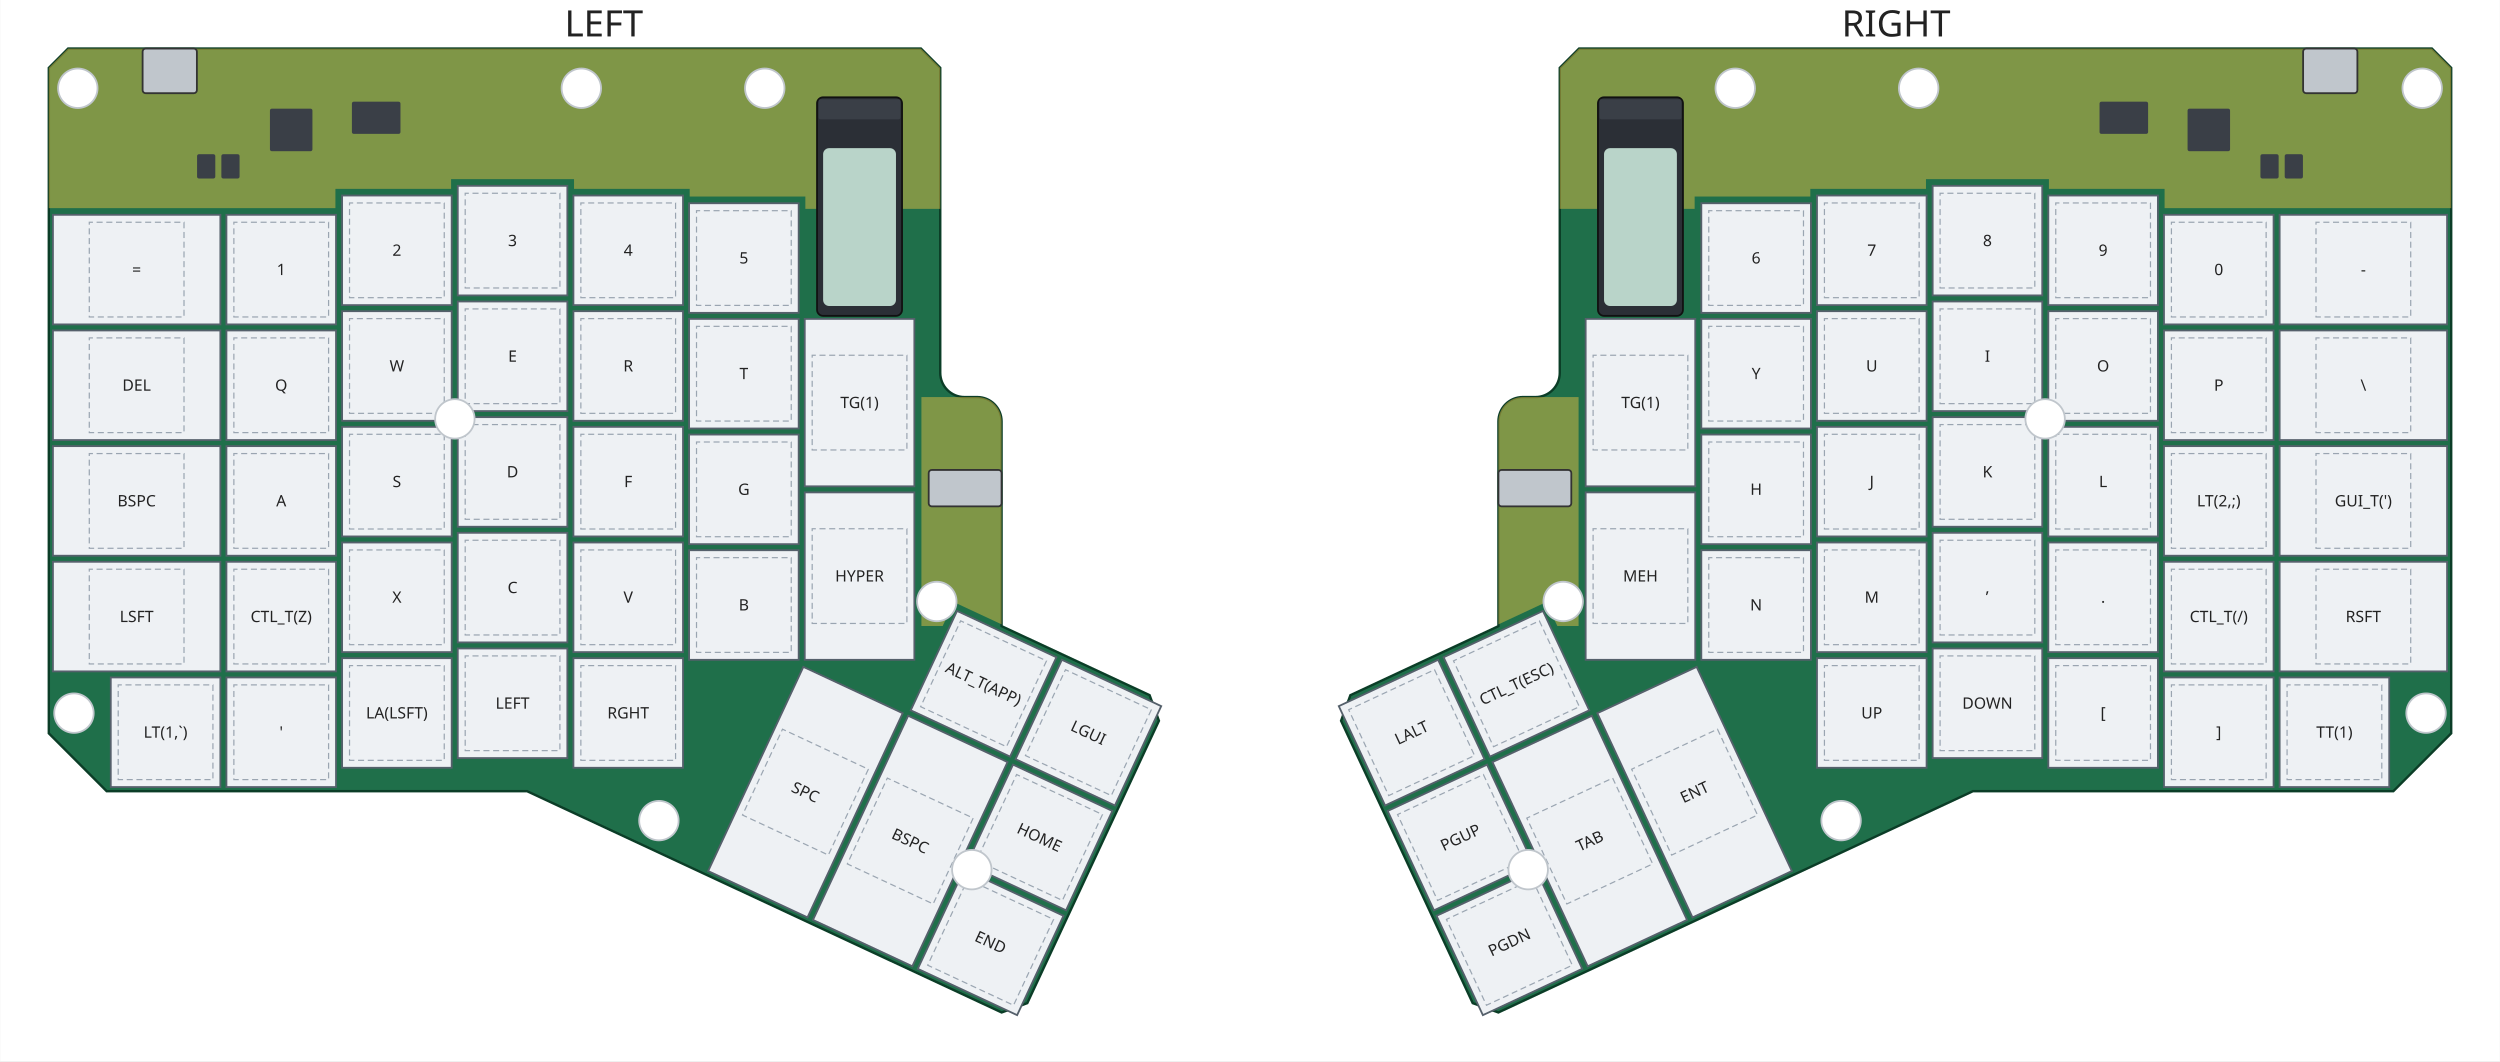
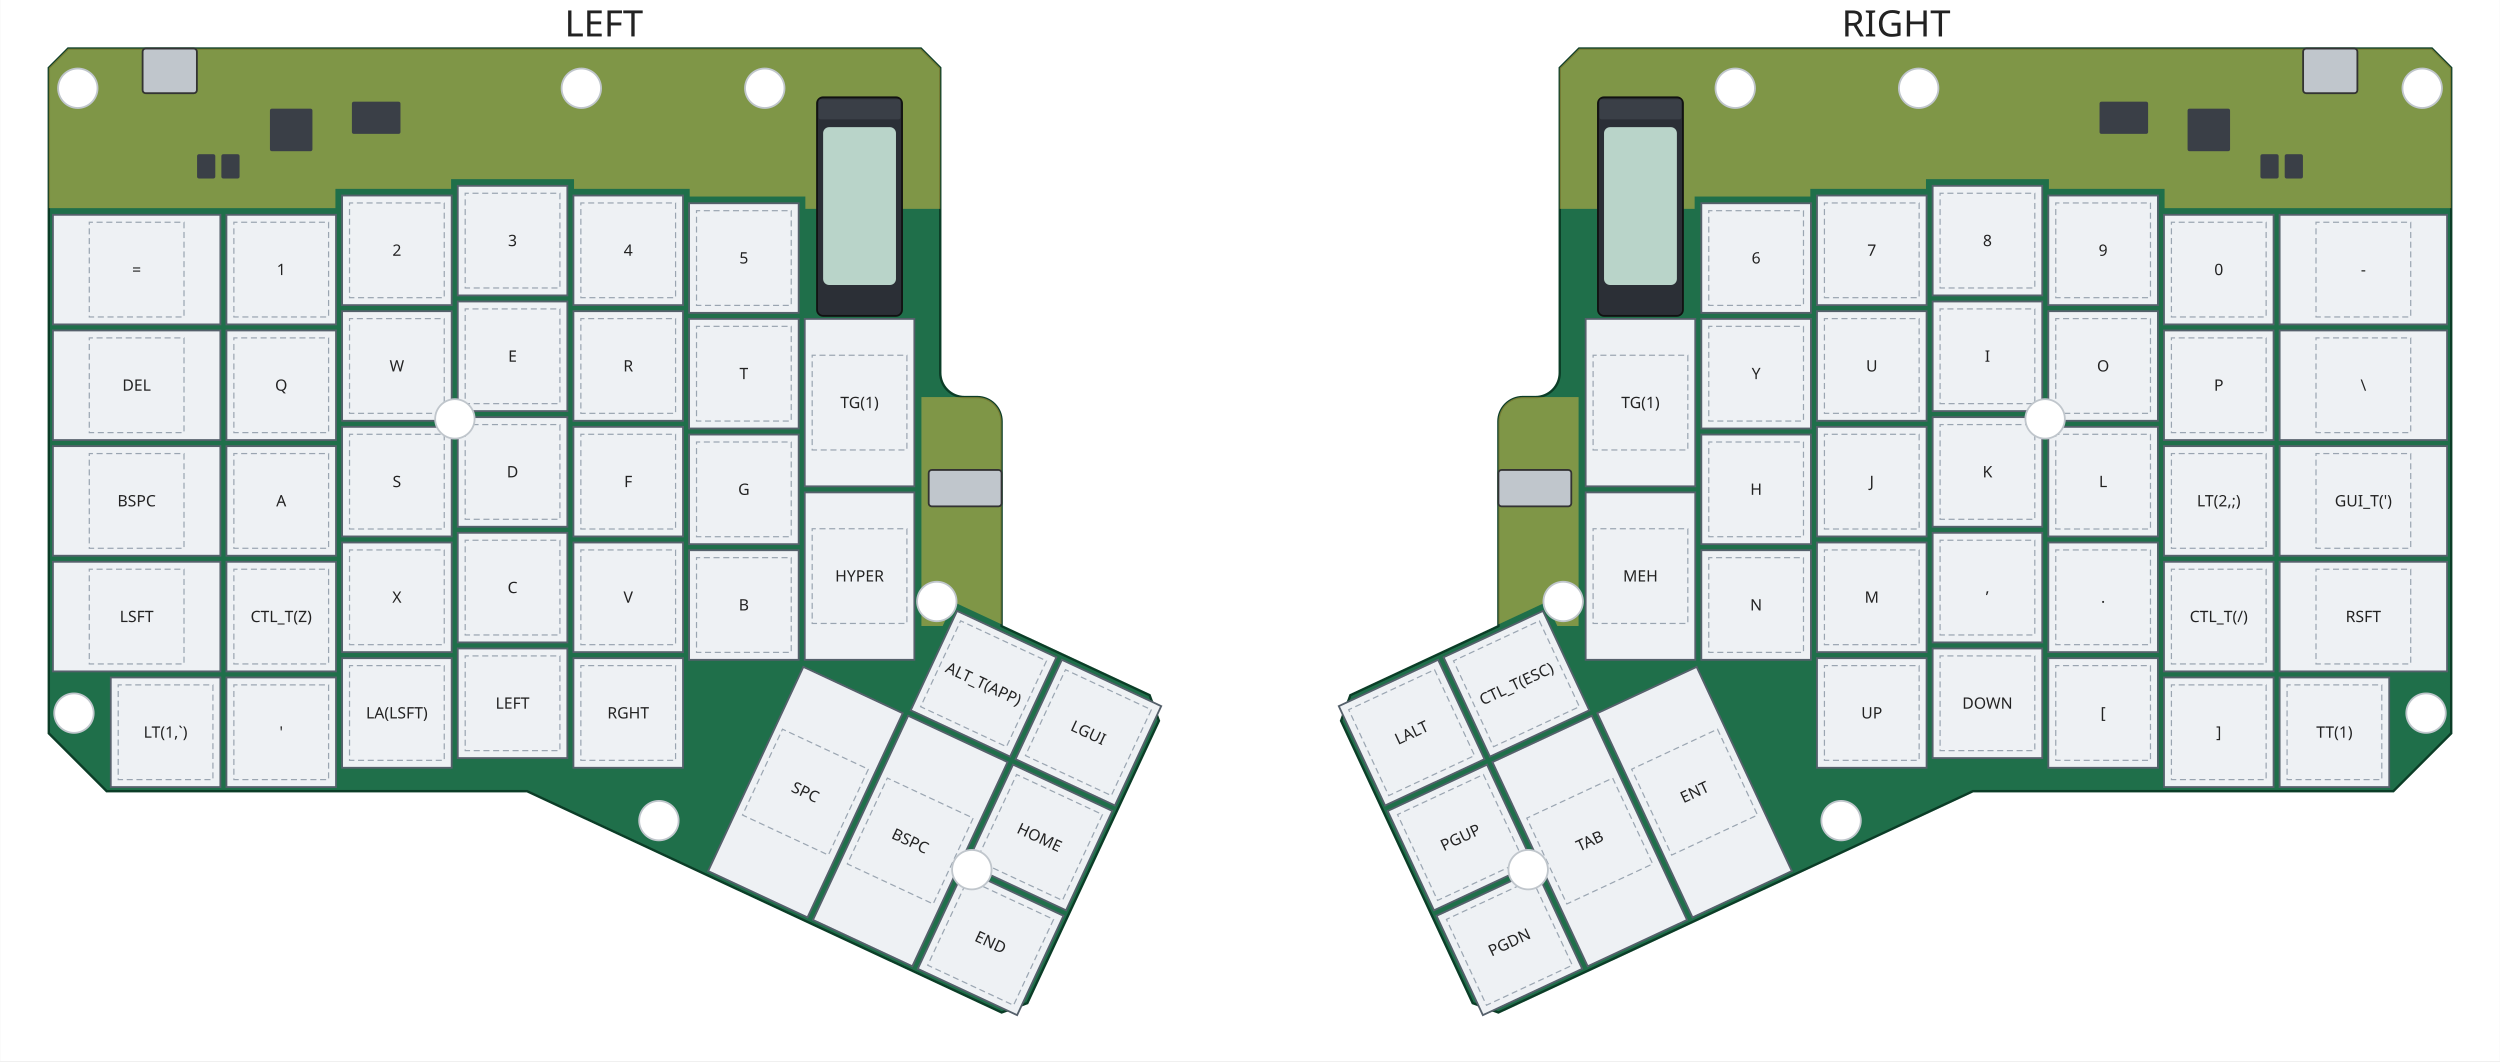
<svg xmlns="http://www.w3.org/2000/svg" viewBox="46.082 22.600 411.674 174.752" width="1647" height="699" font-family="sans-serif">
  <style>.bg{fill:#fff}.pcb{fill:#1f6f4a;stroke:#0b3d27;stroke-width:.4}.zone{fill:#f5c542;opacity:.45}.cap{fill:#eef1f4;stroke:#55606b;stroke-width:.3}.hsg{fill:none;stroke:#9aa5b1;stroke-width:.2;stroke-dasharray:1 .6}.disp{fill:#2b2f36;stroke:#111;stroke-width:.3}.win{fill:#b9d4c9}.hole{fill:#fff;stroke:#c0c6cc;stroke-width:.3}.jack{fill:#c0c6cc;stroke:#333;stroke-width:.3}.part{fill:#3a3f47}</style>
  <rect class="bg" x="46.082" y="22.600" width="411.674" height="174.752" />
  <g id="left">
    <path class="pcb" d="M200.900,33.775 L200.900,84.000 L200.919,84.392 L200.977,84.780 L201.072,85.161 L201.204,85.531 L201.372,85.886 L201.574,86.222 L201.808,86.538 L202.072,86.828 L202.362,87.092 L202.678,87.326 L203.014,87.528 L203.369,87.696 L203.739,87.828 L204.120,87.923 L204.508,87.981 L204.900,88.000 L207.000,88.000 L207.392,88.019 L207.780,88.077 L208.161,88.172 L208.531,88.304 L208.886,88.472 L209.222,88.674 L209.538,88.908 L209.828,89.172 L210.092,89.462 L210.326,89.778 L210.528,90.114 L210.696,90.469 L210.828,90.839 L210.923,91.220 L210.981,91.608 L211.000,92.000 L211.000,125.727 L235.382,137.096 L236.919,141.315 L215.235,187.818 L211.016,189.352 L132.848,152.908 L63.607,152.908 L54.082,143.383 L54.082,33.775 L57.257,30.600 L197.725,30.600 Z" />
    <path class="zone" fill-rule="evenodd" d="M197.725,30.600 L57.257,30.600 L54.082,33.775 L54.082,56.880 L82.235,56.880 L83.435,56.880 L101.285,56.880 L101.285,53.703 L120.335,53.703 L120.335,52.105 L140.585,52.105 L140.585,53.703 L159.635,53.703 L159.635,54.975 L178.685,54.975 L178.685,57.000 L200.900,57.000 L200.900,33.775 Z M61.724,35.603 L61.860,35.891 L61.967,36.191 L62.045,36.501 L62.092,36.816 L62.107,37.135 L62.092,37.453 L62.045,37.769 L61.967,38.078 L61.860,38.379 L61.724,38.667 L61.560,38.940 L61.370,39.197 L61.155,39.433 L60.919,39.647 L60.663,39.837 L60.389,40.001 L60.101,40.137 L59.801,40.245 L59.491,40.322 L59.176,40.369 L58.857,40.385 L58.539,40.369 L58.223,40.322 L57.914,40.245 L57.614,40.137 L57.325,40.001 L57.052,39.837 L56.796,39.647 L56.559,39.433 L56.345,39.197 L56.155,38.940 L55.991,38.667 L55.855,38.379 L55.747,38.078 L55.670,37.769 L55.623,37.453 L55.607,37.135 L55.623,36.816 L55.670,36.501 L55.747,36.191 L55.855,35.891 L55.991,35.603 L56.155,35.329 L56.345,35.073 L56.559,34.837 L56.796,34.623 L57.052,34.433 L57.325,34.269 L57.614,34.132 L57.914,34.025 L58.223,33.947 L58.539,33.900 L58.857,33.885 L59.176,33.900 L59.491,33.947 L59.801,34.025 L60.101,34.132 L60.389,34.269 L60.663,34.433 L60.919,34.623 L61.155,34.837 L61.370,35.073 L61.560,35.329 Z M144.655,35.603 L144.791,35.891 L144.898,36.191 L144.976,36.501 L145.023,36.816 L145.038,37.135 L145.023,37.453 L144.976,37.769 L144.898,38.078 L144.791,38.379 L144.655,38.667 L144.491,38.940 L144.301,39.197 L144.086,39.433 L143.850,39.647 L143.594,39.837 L143.320,40.001 L143.032,40.137 L142.732,40.245 L142.422,40.322 L142.107,40.369 L141.788,40.385 L141.470,40.369 L141.154,40.322 L140.845,40.245 L140.545,40.137 L140.256,40.001 L139.983,39.837 L139.727,39.647 L139.490,39.433 L139.276,39.197 L139.086,38.940 L138.922,38.667 L138.786,38.379 L138.678,38.078 L138.601,37.769 L138.554,37.453 L138.538,37.135 L138.554,36.816 L138.601,36.501 L138.678,36.191 L138.786,35.891 L138.922,35.603 L139.086,35.329 L139.276,35.073 L139.490,34.837 L139.727,34.623 L139.983,34.433 L140.256,34.269 L140.545,34.132 L140.845,34.025 L141.154,33.947 L141.470,33.900 L141.788,33.885 L142.107,33.900 L142.422,33.947 L142.732,34.025 L143.032,34.132 L143.320,34.269 L143.594,34.433 L143.850,34.623 L144.086,34.837 L144.301,35.073 L144.491,35.329 Z M174.866,35.603 L175.003,35.891 L175.110,36.191 L175.188,36.501 L175.234,36.816 L175.250,37.135 L175.234,37.453 L175.188,37.769 L175.110,38.078 L175.003,38.379 L174.866,38.667 L174.702,38.940 L174.512,39.197 L174.298,39.433 L174.062,39.647 L173.806,39.837 L173.532,40.001 L173.244,40.137 L172.943,40.245 L172.634,40.322 L172.319,40.369 L172.000,40.385 L171.681,40.369 L171.366,40.322 L171.057,40.245 L170.756,40.137 L170.468,40.001 L170.194,39.837 L169.938,39.647 L169.702,39.433 L169.488,39.197 L169.298,38.940 L169.134,38.667 L168.997,38.379 L168.890,38.078 L168.812,37.769 L168.766,37.453 L168.750,37.135 L168.766,36.816 L168.812,36.501 L168.890,36.191 L168.997,35.891 L169.134,35.603 L169.298,35.329 L169.488,35.073 L169.702,34.837 L169.938,34.623 L170.194,34.433 L170.468,34.269 L170.756,34.132 L171.057,34.025 L171.366,33.947 L171.681,33.900 L172.000,33.885 L172.319,33.900 L172.634,33.947 L172.943,34.025 L173.244,34.132 L173.532,34.269 L173.806,34.433 L174.062,34.623 L174.298,34.837 L174.512,35.073 L174.702,35.329 Z" />
    <path class="zone" fill-rule="evenodd" d="M197.800,88.000 L197.800,119.635 L197.823,119.604 L198.037,119.368 L198.274,119.154 L198.530,118.964 L198.803,118.800 L199.092,118.663 L199.392,118.556 L199.701,118.478 L200.017,118.432 L200.335,118.416 L200.654,118.432 L200.969,118.478 L201.279,118.556 L201.579,118.663 L201.867,118.800 L202.141,118.964 L202.397,119.154 L202.633,119.368 L202.848,119.604 L203.038,119.860 L203.202,120.134 L203.338,120.422 L203.445,120.723 L203.523,121.032 L203.570,121.347 L203.585,121.666 L203.571,121.965 L211.000,125.430 L211.000,92.000 L210.981,91.608 L210.923,91.220 L210.828,90.839 L210.696,90.469 L210.528,90.114 L210.326,89.778 L210.092,89.462 L209.828,89.172 L209.538,88.908 L209.222,88.674 L208.886,88.472 L208.531,88.304 L208.161,88.172 L207.780,88.077 L207.392,88.019 L207.000,88.000 L204.900,88.000 Z" />
    <path class="zone" fill-rule="evenodd" d="M197.800,125.700 L201.304,125.700 L201.843,124.544 L201.579,124.669 L201.279,124.776 L200.969,124.854 L200.654,124.900 L200.335,124.916 L200.017,124.900 L199.701,124.854 L199.392,124.776 L199.092,124.669 L198.803,124.532 L198.530,124.368 L198.274,124.178 L198.037,123.964 L197.823,123.728 L197.800,123.697 Z" />
    <path class="cap" d="M82.335,57.980 L82.335,76.030 L54.760,76.030 L54.760,57.980 Z" />
    <path class="hsg" d="M76.348,59.205 L76.348,74.805 L60.748,74.805 L60.748,59.205 Z" />
    <text font-size="2.6" fill="#222" text-anchor="middle" x="68.548" y="67.905" transform="rotate(0 68.548 67.005)">=</text>
    <path class="cap" d="M101.385,57.980 L101.385,76.030 L83.335,76.030 L83.335,57.980 Z" />
    <path class="hsg" d="M100.160,59.205 L100.160,74.805 L84.560,74.805 L84.560,59.205 Z" />
    <text font-size="2.6" fill="#222" text-anchor="middle" x="92.360" y="67.905" transform="rotate(0 92.360 67.005)">1</text>
    <path class="cap" d="M120.435,54.803 L120.435,72.853 L102.385,72.853 L102.385,54.803 Z" />
    <path class="hsg" d="M119.210,56.028 L119.210,71.628 L103.610,71.628 L103.610,56.028 Z" />
    <text font-size="2.6" fill="#222" text-anchor="middle" x="111.410" y="64.728" transform="rotate(0 111.410 63.828)">2</text>
    <path class="cap" d="M139.485,53.205 L139.485,71.255 L121.435,71.255 L121.435,53.205 Z" />
    <path class="hsg" d="M138.260,54.430 L138.260,70.030 L122.660,70.030 L122.660,54.430 Z" />
    <text font-size="2.6" fill="#222" text-anchor="middle" x="130.460" y="63.130" transform="rotate(0 130.460 62.230)">3</text>
    <path class="cap" d="M158.535,54.803 L158.535,72.853 L140.485,72.853 L140.485,54.803 Z" />
    <path class="hsg" d="M157.310,56.028 L157.310,71.628 L141.710,71.628 L141.710,56.028 Z" />
    <text font-size="2.6" fill="#222" text-anchor="middle" x="149.510" y="64.728" transform="rotate(0 149.510 63.828)">4</text>
    <path class="cap" d="M177.585,56.075 L177.585,74.125 L159.535,74.125 L159.535,56.075 Z" />
    <path class="hsg" d="M176.360,57.300 L176.360,72.900 L160.760,72.900 L160.760,57.300 Z" />
    <text font-size="2.6" fill="#222" text-anchor="middle" x="168.560" y="66.000" transform="rotate(0 168.560 65.100)">5</text>
    <path class="cap" d="M82.335,77.028 L82.335,95.078 L54.760,95.078 L54.760,77.028 Z" />
    <path class="hsg" d="M76.348,78.253 L76.348,93.853 L60.748,93.853 L60.748,78.253 Z" />
    <text font-size="2.6" fill="#222" text-anchor="middle" x="68.548" y="86.953" transform="rotate(0 68.548 86.053)">DEL</text>
    <path class="cap" d="M101.385,77.028 L101.385,95.078 L83.335,95.078 L83.335,77.028 Z" />
    <path class="hsg" d="M100.160,78.253 L100.160,93.853 L84.560,93.853 L84.560,78.253 Z" />
    <text font-size="2.6" fill="#222" text-anchor="middle" x="92.360" y="86.953" transform="rotate(0 92.360 86.053)">Q</text>
    <path class="cap" d="M120.435,73.853 L120.435,91.903 L102.385,91.903 L102.385,73.853 Z" />
    <path class="hsg" d="M119.210,75.078 L119.210,90.678 L103.610,90.678 L103.610,75.078 Z" />
    <text font-size="2.6" fill="#222" text-anchor="middle" x="111.410" y="83.778" transform="rotate(0 111.410 82.878)">W</text>
    <path class="cap" d="M139.485,72.255 L139.485,90.305 L121.435,90.305 L121.435,72.255 Z" />
    <path class="hsg" d="M138.260,73.480 L138.260,89.080 L122.660,89.080 L122.660,73.480 Z" />
    <text font-size="2.6" fill="#222" text-anchor="middle" x="130.460" y="82.180" transform="rotate(0 130.460 81.280)">E</text>
    <path class="cap" d="M158.535,73.853 L158.535,91.903 L140.485,91.903 L140.485,73.853 Z" />
    <path class="hsg" d="M157.310,75.078 L157.310,90.678 L141.710,90.678 L141.710,75.078 Z" />
    <text font-size="2.6" fill="#222" text-anchor="middle" x="149.510" y="83.778" transform="rotate(0 149.510 82.878)">R</text>
    <path class="cap" d="M177.585,75.123 L177.585,93.173 L159.535,93.173 L159.535,75.123 Z" />
    <path class="hsg" d="M176.360,76.348 L176.360,91.948 L160.760,91.948 L160.760,76.348 Z" />
    <text font-size="2.6" fill="#222" text-anchor="middle" x="168.560" y="85.048" transform="rotate(0 168.560 84.148)">T</text>
    <path class="cap" d="M196.635,75.123 L196.635,102.698 L178.585,102.698 L178.585,75.123 Z" />
    <path class="hsg" d="M195.410,81.110 L195.410,96.710 L179.810,96.710 L179.810,81.110 Z" />
    <text font-size="2.6" fill="#222" text-anchor="middle" x="187.610" y="89.810" transform="rotate(0 187.610 88.910)">TG(1)</text>
    <path class="cap" d="M82.335,96.078 L82.335,114.128 L54.760,114.128 L54.760,96.078 Z" />
    <path class="hsg" d="M76.348,97.303 L76.348,112.903 L60.748,112.903 L60.748,97.303 Z" />
    <text font-size="2.6" fill="#222" text-anchor="middle" x="68.548" y="106.003" transform="rotate(0 68.548 105.103)">BSPC</text>
    <path class="cap" d="M101.385,96.078 L101.385,114.128 L83.335,114.128 L83.335,96.078 Z" />
    <path class="hsg" d="M100.160,97.303 L100.160,112.903 L84.560,112.903 L84.560,97.303 Z" />
    <text font-size="2.6" fill="#222" text-anchor="middle" x="92.360" y="106.003" transform="rotate(0 92.360 105.103)">A</text>
    <path class="cap" d="M120.435,92.903 L120.435,110.953 L102.385,110.953 L102.385,92.903 Z" />
    <path class="hsg" d="M119.210,94.128 L119.210,109.728 L103.610,109.728 L103.610,94.128 Z" />
    <text font-size="2.6" fill="#222" text-anchor="middle" x="111.410" y="102.828" transform="rotate(0 111.410 101.928)">S</text>
    <path class="cap" d="M139.485,91.305 L139.485,109.355 L121.435,109.355 L121.435,91.305 Z" />
    <path class="hsg" d="M138.260,92.530 L138.260,108.130 L122.660,108.130 L122.660,92.530 Z" />
    <text font-size="2.6" fill="#222" text-anchor="middle" x="130.460" y="101.230" transform="rotate(0 130.460 100.330)">D</text>
    <path class="cap" d="M158.535,92.903 L158.535,110.953 L140.485,110.953 L140.485,92.903 Z" />
    <path class="hsg" d="M157.310,94.128 L157.310,109.728 L141.710,109.728 L141.710,94.128 Z" />
    <text font-size="2.6" fill="#222" text-anchor="middle" x="149.510" y="102.828" transform="rotate(0 149.510 101.928)">F</text>
    <path class="cap" d="M177.585,94.173 L177.585,112.223 L159.535,112.223 L159.535,94.173 Z" />
    <path class="hsg" d="M176.360,95.398 L176.360,110.998 L160.760,110.998 L160.760,95.398 Z" />
    <text font-size="2.6" fill="#222" text-anchor="middle" x="168.560" y="104.098" transform="rotate(0 168.560 103.198)">G</text>
    <path class="cap" d="M82.335,115.128 L82.335,133.178 L54.760,133.178 L54.760,115.128 Z" />
    <path class="hsg" d="M76.348,116.353 L76.348,131.953 L60.748,131.953 L60.748,116.353 Z" />
    <text font-size="2.6" fill="#222" text-anchor="middle" x="68.548" y="125.053" transform="rotate(0 68.548 124.153)">LSFT</text>
    <path class="cap" d="M101.385,115.128 L101.385,133.178 L83.335,133.178 L83.335,115.128 Z" />
    <path class="hsg" d="M100.160,116.353 L100.160,131.953 L84.560,131.953 L84.560,116.353 Z" />
    <text font-size="2.6" fill="#222" text-anchor="middle" x="92.360" y="125.053" transform="rotate(0 92.360 124.153)">CTL_T(Z)</text>
    <path class="cap" d="M120.435,111.953 L120.435,130.003 L102.385,130.003 L102.385,111.953 Z" />
    <path class="hsg" d="M119.210,113.178 L119.210,128.778 L103.610,128.778 L103.610,113.178 Z" />
    <text font-size="2.6" fill="#222" text-anchor="middle" x="111.410" y="121.878" transform="rotate(0 111.410 120.978)">X</text>
    <path class="cap" d="M139.485,110.355 L139.485,128.405 L121.435,128.405 L121.435,110.355 Z" />
    <path class="hsg" d="M138.260,111.580 L138.260,127.180 L122.660,127.180 L122.660,111.580 Z" />
    <text font-size="2.6" fill="#222" text-anchor="middle" x="130.460" y="120.280" transform="rotate(0 130.460 119.380)">C</text>
    <path class="cap" d="M158.535,111.953 L158.535,130.003 L140.485,130.003 L140.485,111.953 Z" />
    <path class="hsg" d="M157.310,113.178 L157.310,128.778 L141.710,128.778 L141.710,113.178 Z" />
    <text font-size="2.6" fill="#222" text-anchor="middle" x="149.510" y="121.878" transform="rotate(0 149.510 120.978)">V</text>
    <path class="cap" d="M177.585,113.223 L177.585,131.273 L159.535,131.273 L159.535,113.223 Z" />
    <path class="hsg" d="M176.360,114.448 L176.360,130.048 L160.760,130.048 L160.760,114.448 Z" />
    <text font-size="2.6" fill="#222" text-anchor="middle" x="168.560" y="123.148" transform="rotate(0 168.560 122.248)">B</text>
    <path class="cap" d="M196.635,103.698 L196.635,131.273 L178.585,131.273 L178.585,103.698 Z" />
    <path class="hsg" d="M195.410,109.685 L195.410,125.285 L179.810,125.285 L179.810,109.685 Z" />
    <text font-size="2.6" fill="#222" text-anchor="middle" x="187.610" y="118.385" transform="rotate(0 187.610 117.485)">HYPER</text>
    <path class="cap" d="M82.335,134.178 L82.335,152.228 L64.285,152.228 L64.285,134.178 Z" />
    <path class="hsg" d="M81.110,135.403 L81.110,151.003 L65.510,151.003 L65.510,135.403 Z" />
    <text font-size="2.6" fill="#222" text-anchor="middle" x="73.310" y="144.103" transform="rotate(0 73.310 143.203)">LT(1,`)</text>
    <path class="cap" d="M101.385,134.178 L101.385,152.228 L83.335,152.228 L83.335,134.178 Z" />
    <path class="hsg" d="M100.160,135.403 L100.160,151.003 L84.560,151.003 L84.560,135.403 Z" />
    <text font-size="2.6" fill="#222" text-anchor="middle" x="92.360" y="144.103" transform="rotate(0 92.360 143.203)">'</text>
    <path class="cap" d="M120.435,131.003 L120.435,149.053 L102.385,149.053 L102.385,131.003 Z" />
    <path class="hsg" d="M119.210,132.228 L119.210,147.828 L103.610,147.828 L103.610,132.228 Z" />
    <text font-size="2.6" fill="#222" text-anchor="middle" x="111.410" y="140.928" transform="rotate(0 111.410 140.028)">LA(LSFT)</text>
    <path class="cap" d="M139.485,129.405 L139.485,147.455 L121.435,147.455 L121.435,129.405 Z" />
    <path class="hsg" d="M138.260,130.630 L138.260,146.230 L122.660,146.230 L122.660,130.630 Z" />
    <text font-size="2.6" fill="#222" text-anchor="middle" x="130.460" y="139.330" transform="rotate(0 130.460 138.430)">LEFT</text>
    <path class="cap" d="M158.535,131.003 L158.535,149.053 L140.485,149.053 L140.485,131.003 Z" />
    <path class="hsg" d="M157.310,132.228 L157.310,147.828 L141.710,147.828 L141.710,132.228 Z" />
    <text font-size="2.6" fill="#222" text-anchor="middle" x="149.510" y="140.928" transform="rotate(0 149.510 140.028)">RGHT</text>
    <path class="cap" d="M237.295,138.903 L229.666,155.262 L213.308,147.634 L220.936,131.275 Z" />
    <path class="hsg" d="M235.667,139.496 L229.074,153.634 L214.935,147.041 L221.528,132.903 Z" />
    <text font-size="2.6" fill="#222" text-anchor="middle" x="225.301" y="144.169" transform="rotate(25 225.301 143.269)">LGUI</text>
    <path class="cap" d="M220.030,130.854 L212.402,147.213 L196.043,139.585 L203.671,123.226 Z" />
    <path class="hsg" d="M218.402,131.447 L211.809,145.585 L197.671,138.992 L204.264,124.854 Z" />
    <text font-size="2.6" fill="#222" text-anchor="middle" x="208.037" y="136.119" transform="rotate(25 208.037 135.219)">ALT_T(APP)</text>
    <path class="cap" d="M229.245,156.168 L221.617,172.527 L205.258,164.898 L212.887,148.540 Z" />
    <path class="hsg" d="M227.617,156.760 L221.025,170.899 L206.886,164.306 L213.479,150.167 Z" />
    <text font-size="2.6" fill="#222" text-anchor="middle" x="217.252" y="161.433" transform="rotate(25 217.252 160.533)">HOME</text>
    <path class="cap" d="M221.194,173.435 L213.565,189.794 L197.206,182.165 L204.835,165.806 Z" />
    <path class="hsg" d="M219.566,174.027 L212.973,188.166 L198.834,181.573 L205.427,167.434 Z" />
    <text font-size="2.6" fill="#222" text-anchor="middle" x="209.200" y="178.700" transform="rotate(25 209.200 177.800)">END</text>
    <path class="cap" d="M211.981,148.119 L196.301,181.743 L179.943,174.115 L195.622,140.491 Z" />
    <path class="hsg" d="M206.327,157.345 L199.734,171.483 L185.596,164.890 L192.189,150.752 Z" />
    <text font-size="2.6" fill="#222" text-anchor="middle" x="195.962" y="162.017" transform="rotate(25 195.962 161.117)">BSPC</text>
    <path class="cap" d="M194.716,140.068 L179.037,173.692 L162.678,166.063 L178.357,132.439 Z" />
    <path class="hsg" d="M189.063,149.293 L182.470,163.431 L168.332,156.838 L174.924,142.700 Z" />
    <text font-size="2.6" fill="#222" text-anchor="middle" x="178.697" y="153.965" transform="rotate(25 178.697 153.065)">SPC</text>
    <rect class="disp" x="180.610" y="38.625" width="14.000" height="36.000" rx="1.0" />
-     <rect class="win" x="181.610" y="47.000" width="12.000" height="26.000" rx="1.0" />
+     <rect class="win" x="181.610" y="43.540" width="12.000" height="26.000" rx="1.0" />
    <rect class="part" x="90.500" y="40.500" width="7.000" height="7.000" rx="0.3" />
    <rect class="part" x="104.000" y="39.350" width="8.000" height="5.300" rx="0.3" />
    <rect class="part" x="82.500" y="48.000" width="3.000" height="4.000" rx="0.3" />
    <rect class="part" x="78.500" y="48.000" width="3.000" height="4.000" rx="0.3" />
    <rect class="part" x="180.880" y="38.950" width="13.460" height="3.300" rx="0.3" />
    <rect class="jack" x="69.530" y="30.600" width="8.940" height="7.350" rx="0.5" />
    <rect class="jack" x="199.000" y="100.000" width="12.000" height="6.000" rx="0.5" />
    <circle class="hole" cx="206.101" cy="165.837" r="3.25" />
    <circle class="hole" cx="200.335" cy="121.666" r="3.25" />
    <circle class="hole" cx="154.565" cy="157.759" r="3.25" />
    <circle class="hole" cx="58.222" cy="140.056" r="3.25" />
    <circle class="hole" cx="120.960" cy="91.592" r="3.25" />
    <circle class="hole" cx="58.857" cy="37.135" r="3.25" />
    <circle class="hole" cx="141.788" cy="37.135" r="3.25" />
    <circle class="hole" cx="172.000" cy="37.135" r="3.25" />
    <text font-size="6" fill="#222" text-anchor="middle" x="145.501" y="28.600">LEFT</text>
  </g>
  <g id="right">
    <path class="pcb" d="M306.113,30.600 L446.581,30.600 L449.756,33.775 L449.756,143.383 L440.231,152.908 L370.990,152.908 L292.822,189.352 L288.603,187.818 L266.919,141.315 L268.456,137.096 L292.838,125.727 L292.838,92.000 L292.857,91.608 L292.915,91.220 L293.010,90.839 L293.143,90.469 L293.310,90.114 L293.512,89.778 L293.746,89.462 L294.010,89.172 L294.300,88.908 L294.616,88.674 L294.952,88.472 L295.307,88.304 L295.677,88.172 L296.058,88.077 L296.446,88.019 L296.838,88.000 L298.938,88.000 L299.330,87.981 L299.718,87.923 L300.099,87.828 L300.469,87.696 L300.824,87.528 L301.160,87.326 L301.476,87.092 L301.766,86.828 L302.030,86.538 L302.264,86.222 L302.466,85.886 L302.634,85.531 L302.766,85.161 L302.861,84.780 L302.919,84.392 L302.938,84.000 L302.938,33.775 Z" />
    <path class="zone" fill-rule="evenodd" d="M446.581,30.600 L306.113,30.600 L302.938,33.775 L302.938,57.000 L325.153,57.000 L325.153,54.975 L344.203,54.975 L344.203,53.703 L363.253,53.703 L363.253,52.105 L383.503,52.105 L383.503,53.703 L402.553,53.703 L402.553,56.880 L420.403,56.880 L421.603,56.880 L449.756,56.880 L449.756,33.775 Z M334.704,35.603 L334.841,35.891 L334.948,36.191 L335.026,36.501 L335.072,36.816 L335.088,37.135 L335.072,37.453 L335.026,37.769 L334.948,38.078 L334.841,38.379 L334.704,38.667 L334.540,38.940 L334.350,39.197 L334.136,39.433 L333.900,39.647 L333.644,39.837 L333.370,40.001 L333.082,40.137 L332.781,40.245 L332.472,40.322 L332.157,40.369 L331.838,40.385 L331.519,40.369 L331.204,40.322 L330.895,40.245 L330.594,40.137 L330.306,40.001 L330.032,39.837 L329.776,39.647 L329.540,39.433 L329.326,39.197 L329.136,38.940 L328.972,38.667 L328.835,38.379 L328.728,38.078 L328.650,37.769 L328.604,37.453 L328.588,37.135 L328.604,36.816 L328.650,36.501 L328.728,36.191 L328.835,35.891 L328.972,35.603 L329.136,35.329 L329.326,35.073 L329.540,34.837 L329.776,34.623 L330.032,34.433 L330.306,34.269 L330.594,34.132 L330.895,34.025 L331.204,33.947 L331.519,33.900 L331.838,33.885 L332.157,33.900 L332.472,33.947 L332.781,34.025 L333.082,34.132 L333.370,34.269 L333.644,34.433 L333.900,34.623 L334.136,34.837 L334.350,35.073 L334.540,35.329 Z M364.916,35.603 L365.052,35.891 L365.160,36.191 L365.237,36.501 L365.284,36.816 L365.300,37.135 L365.284,37.453 L365.237,37.769 L365.160,38.078 L365.052,38.379 L364.916,38.667 L364.752,38.940 L364.562,39.197 L364.348,39.433 L364.111,39.647 L363.855,39.837 L363.582,40.001 L363.293,40.137 L362.993,40.245 L362.684,40.322 L362.368,40.369 L362.050,40.385 L361.731,40.369 L361.416,40.322 L361.106,40.245 L360.806,40.137 L360.518,40.001 L360.244,39.837 L359.988,39.647 L359.752,39.433 L359.537,39.197 L359.347,38.940 L359.183,38.667 L359.047,38.379 L358.940,38.078 L358.862,37.769 L358.815,37.453 L358.800,37.135 L358.815,36.816 L358.862,36.501 L358.940,36.191 L359.047,35.891 L359.183,35.603 L359.347,35.329 L359.537,35.073 L359.752,34.837 L359.988,34.623 L360.244,34.433 L360.518,34.269 L360.806,34.132 L361.106,34.025 L361.416,33.947 L361.731,33.900 L362.050,33.885 L362.368,33.900 L362.684,33.947 L362.993,34.025 L363.293,34.132 L363.582,34.269 L363.855,34.433 L364.111,34.623 L364.348,34.837 L364.562,35.073 L364.752,35.329 Z M447.847,35.603 L447.983,35.891 L448.091,36.191 L448.168,36.501 L448.215,36.816 L448.231,37.135 L448.215,37.453 L448.168,37.769 L448.091,38.078 L447.983,38.379 L447.847,38.667 L447.683,38.940 L447.493,39.197 L447.279,39.433 L447.042,39.647 L446.786,39.837 L446.513,40.001 L446.224,40.137 L445.924,40.245 L445.615,40.322 L445.299,40.369 L444.981,40.385 L444.662,40.369 L444.347,40.322 L444.037,40.245 L443.737,40.137 L443.449,40.001 L443.175,39.837 L442.919,39.647 L442.683,39.433 L442.468,39.197 L442.278,38.940 L442.114,38.667 L441.978,38.379 L441.871,38.078 L441.793,37.769 L441.746,37.453 L441.731,37.135 L441.746,36.816 L441.793,36.501 L441.871,36.191 L441.978,35.891 L442.114,35.603 L442.278,35.329 L442.468,35.073 L442.683,34.837 L442.919,34.623 L443.175,34.433 L443.449,34.269 L443.737,34.132 L444.037,34.025 L444.347,33.947 L444.662,33.900 L444.981,33.885 L445.299,33.900 L445.615,33.947 L445.924,34.025 L446.224,34.132 L446.513,34.269 L446.786,34.433 L447.042,34.623 L447.279,34.837 L447.493,35.073 L447.683,35.329 Z" />
    <path class="zone" fill-rule="evenodd" d="M296.058,88.077 L295.677,88.172 L295.307,88.304 L294.952,88.472 L294.616,88.674 L294.300,88.908 L294.010,89.172 L293.746,89.462 L293.512,89.778 L293.310,90.114 L293.143,90.469 L293.010,90.839 L292.915,91.220 L292.857,91.608 L292.838,92.000 L292.838,125.430 L300.267,121.965 L300.253,121.666 L300.268,121.347 L300.315,121.032 L300.393,120.723 L300.500,120.422 L300.636,120.134 L300.800,119.860 L300.990,119.604 L301.205,119.368 L301.441,119.154 L301.697,118.964 L301.971,118.800 L302.259,118.663 L302.559,118.556 L302.869,118.478 L303.184,118.432 L303.503,118.416 L303.821,118.432 L304.137,118.478 L304.446,118.556 L304.746,118.663 L305.035,118.800 L305.308,118.964 L305.564,119.154 L305.801,119.368 L306.015,119.604 L306.038,119.635 L306.038,88.000 L298.938,88.000 L296.838,88.000 L296.446,88.019 Z" />
    <path class="zone" fill-rule="evenodd" d="M306.038,125.700 L306.038,123.697 L306.015,123.728 L305.801,123.964 L305.564,124.178 L305.308,124.368 L305.035,124.532 L304.746,124.669 L304.446,124.776 L304.137,124.854 L303.821,124.900 L303.503,124.916 L303.184,124.900 L302.869,124.854 L302.559,124.776 L302.259,124.669 L301.995,124.544 L302.534,125.700 Z" />
    <path class="cap" d="M449.078,57.980 L449.078,76.030 L421.503,76.030 L421.503,57.980 Z" />
    <path class="hsg" d="M443.091,59.205 L443.091,74.805 L427.491,74.805 L427.491,59.205 Z" />
    <text font-size="2.6" fill="#222" text-anchor="middle" x="435.291" y="67.905" transform="rotate(-0 435.291 67.005)">-</text>
    <path class="cap" d="M420.503,57.980 L420.503,76.030 L402.453,76.030 L402.453,57.980 Z" />
    <path class="hsg" d="M419.278,59.205 L419.278,74.805 L403.678,74.805 L403.678,59.205 Z" />
    <text font-size="2.6" fill="#222" text-anchor="middle" x="411.478" y="67.905" transform="rotate(-0 411.478 67.005)">0</text>
    <path class="cap" d="M401.453,54.803 L401.453,72.853 L383.403,72.853 L383.403,54.803 Z" />
    <path class="hsg" d="M400.228,56.028 L400.228,71.628 L384.628,71.628 L384.628,56.028 Z" />
    <text font-size="2.6" fill="#222" text-anchor="middle" x="392.428" y="64.728" transform="rotate(-0 392.428 63.828)">9</text>
    <path class="cap" d="M382.403,53.205 L382.403,71.255 L364.353,71.255 L364.353,53.205 Z" />
    <path class="hsg" d="M381.178,54.430 L381.178,70.030 L365.578,70.030 L365.578,54.430 Z" />
    <text font-size="2.6" fill="#222" text-anchor="middle" x="373.378" y="63.130" transform="rotate(-0 373.378 62.230)">8</text>
    <path class="cap" d="M363.353,54.803 L363.353,72.853 L345.303,72.853 L345.303,54.803 Z" />
    <path class="hsg" d="M362.128,56.028 L362.128,71.628 L346.528,71.628 L346.528,56.028 Z" />
    <text font-size="2.6" fill="#222" text-anchor="middle" x="354.328" y="64.728" transform="rotate(-0 354.328 63.828)">7</text>
    <path class="cap" d="M344.303,56.075 L344.303,74.125 L326.253,74.125 L326.253,56.075 Z" />
    <path class="hsg" d="M343.078,57.300 L343.078,72.900 L327.478,72.900 L327.478,57.300 Z" />
    <text font-size="2.6" fill="#222" text-anchor="middle" x="335.278" y="66.000" transform="rotate(-0 335.278 65.100)">6</text>
    <path class="cap" d="M449.078,77.028 L449.078,95.078 L421.503,95.078 L421.503,77.028 Z" />
    <path class="hsg" d="M443.091,78.253 L443.091,93.853 L427.491,93.853 L427.491,78.253 Z" />
    <text font-size="2.6" fill="#222" text-anchor="middle" x="435.291" y="86.953" transform="rotate(-0 435.291 86.053)">\</text>
    <path class="cap" d="M420.503,77.028 L420.503,95.078 L402.453,95.078 L402.453,77.028 Z" />
    <path class="hsg" d="M419.278,78.253 L419.278,93.853 L403.678,93.853 L403.678,78.253 Z" />
    <text font-size="2.6" fill="#222" text-anchor="middle" x="411.478" y="86.953" transform="rotate(-0 411.478 86.053)">P</text>
    <path class="cap" d="M401.453,73.853 L401.453,91.903 L383.403,91.903 L383.403,73.853 Z" />
    <path class="hsg" d="M400.228,75.078 L400.228,90.678 L384.628,90.678 L384.628,75.078 Z" />
    <text font-size="2.6" fill="#222" text-anchor="middle" x="392.428" y="83.778" transform="rotate(-0 392.428 82.878)">O</text>
    <path class="cap" d="M382.403,72.255 L382.403,90.305 L364.353,90.305 L364.353,72.255 Z" />
    <path class="hsg" d="M381.178,73.480 L381.178,89.080 L365.578,89.080 L365.578,73.480 Z" />
    <text font-size="2.6" fill="#222" text-anchor="middle" x="373.378" y="82.180" transform="rotate(-0 373.378 81.280)">I</text>
    <path class="cap" d="M363.353,73.853 L363.353,91.903 L345.303,91.903 L345.303,73.853 Z" />
    <path class="hsg" d="M362.128,75.078 L362.128,90.678 L346.528,90.678 L346.528,75.078 Z" />
    <text font-size="2.6" fill="#222" text-anchor="middle" x="354.328" y="83.778" transform="rotate(-0 354.328 82.878)">U</text>
    <path class="cap" d="M344.303,75.123 L344.303,93.173 L326.253,93.173 L326.253,75.123 Z" />
    <path class="hsg" d="M343.078,76.348 L343.078,91.948 L327.478,91.948 L327.478,76.348 Z" />
    <text font-size="2.6" fill="#222" text-anchor="middle" x="335.278" y="85.048" transform="rotate(-0 335.278 84.148)">Y</text>
    <path class="cap" d="M325.253,75.123 L325.253,102.698 L307.203,102.698 L307.203,75.123 Z" />
    <path class="hsg" d="M324.028,81.110 L324.028,96.710 L308.428,96.710 L308.428,81.110 Z" />
    <text font-size="2.6" fill="#222" text-anchor="middle" x="316.228" y="89.810" transform="rotate(-0 316.228 88.910)">TG(1)</text>
    <path class="cap" d="M449.078,96.078 L449.078,114.128 L421.503,114.128 L421.503,96.078 Z" />
    <path class="hsg" d="M443.091,97.303 L443.091,112.903 L427.491,112.903 L427.491,97.303 Z" />
    <text font-size="2.6" fill="#222" text-anchor="middle" x="435.291" y="106.003" transform="rotate(-0 435.291 105.103)">GUI_T(')</text>
    <path class="cap" d="M420.503,96.078 L420.503,114.128 L402.453,114.128 L402.453,96.078 Z" />
    <path class="hsg" d="M419.278,97.303 L419.278,112.903 L403.678,112.903 L403.678,97.303 Z" />
    <text font-size="2.6" fill="#222" text-anchor="middle" x="411.478" y="106.003" transform="rotate(-0 411.478 105.103)">LT(2,;)</text>
    <path class="cap" d="M401.453,92.903 L401.453,110.953 L383.403,110.953 L383.403,92.903 Z" />
    <path class="hsg" d="M400.228,94.128 L400.228,109.728 L384.628,109.728 L384.628,94.128 Z" />
    <text font-size="2.6" fill="#222" text-anchor="middle" x="392.428" y="102.828" transform="rotate(-0 392.428 101.928)">L</text>
    <path class="cap" d="M382.403,91.305 L382.403,109.355 L364.353,109.355 L364.353,91.305 Z" />
    <path class="hsg" d="M381.178,92.530 L381.178,108.130 L365.578,108.130 L365.578,92.530 Z" />
    <text font-size="2.6" fill="#222" text-anchor="middle" x="373.378" y="101.230" transform="rotate(-0 373.378 100.330)">K</text>
    <path class="cap" d="M363.353,92.903 L363.353,110.953 L345.303,110.953 L345.303,92.903 Z" />
    <path class="hsg" d="M362.128,94.128 L362.128,109.728 L346.528,109.728 L346.528,94.128 Z" />
    <text font-size="2.6" fill="#222" text-anchor="middle" x="354.328" y="102.828" transform="rotate(-0 354.328 101.928)">J</text>
    <path class="cap" d="M344.303,94.173 L344.303,112.223 L326.253,112.223 L326.253,94.173 Z" />
    <path class="hsg" d="M343.078,95.398 L343.078,110.998 L327.478,110.998 L327.478,95.398 Z" />
    <text font-size="2.6" fill="#222" text-anchor="middle" x="335.278" y="104.098" transform="rotate(-0 335.278 103.198)">H</text>
    <path class="cap" d="M449.078,115.128 L449.078,133.178 L421.503,133.178 L421.503,115.128 Z" />
    <path class="hsg" d="M443.091,116.353 L443.091,131.953 L427.491,131.953 L427.491,116.353 Z" />
    <text font-size="2.6" fill="#222" text-anchor="middle" x="435.291" y="125.053" transform="rotate(-0 435.291 124.153)">RSFT</text>
    <path class="cap" d="M420.503,115.128 L420.503,133.178 L402.453,133.178 L402.453,115.128 Z" />
    <path class="hsg" d="M419.278,116.353 L419.278,131.953 L403.678,131.953 L403.678,116.353 Z" />
    <text font-size="2.6" fill="#222" text-anchor="middle" x="411.478" y="125.053" transform="rotate(-0 411.478 124.153)">CTL_T(/)</text>
    <path class="cap" d="M401.453,111.953 L401.453,130.003 L383.403,130.003 L383.403,111.953 Z" />
    <path class="hsg" d="M400.228,113.178 L400.228,128.778 L384.628,128.778 L384.628,113.178 Z" />
    <text font-size="2.6" fill="#222" text-anchor="middle" x="392.428" y="121.878" transform="rotate(-0 392.428 120.978)">.</text>
    <path class="cap" d="M382.403,110.355 L382.403,128.405 L364.353,128.405 L364.353,110.355 Z" />
    <path class="hsg" d="M381.178,111.580 L381.178,127.180 L365.578,127.180 L365.578,111.580 Z" />
    <text font-size="2.6" fill="#222" text-anchor="middle" x="373.378" y="120.280" transform="rotate(-0 373.378 119.380)">,</text>
    <path class="cap" d="M363.353,111.953 L363.353,130.003 L345.303,130.003 L345.303,111.953 Z" />
    <path class="hsg" d="M362.128,113.178 L362.128,128.778 L346.528,128.778 L346.528,113.178 Z" />
    <text font-size="2.6" fill="#222" text-anchor="middle" x="354.328" y="121.878" transform="rotate(-0 354.328 120.978)">M</text>
    <path class="cap" d="M344.303,113.223 L344.303,131.273 L326.253,131.273 L326.253,113.223 Z" />
    <path class="hsg" d="M343.078,114.448 L343.078,130.048 L327.478,130.048 L327.478,114.448 Z" />
    <text font-size="2.6" fill="#222" text-anchor="middle" x="335.278" y="123.148" transform="rotate(-0 335.278 122.248)">N</text>
    <path class="cap" d="M325.253,103.698 L325.253,131.273 L307.203,131.273 L307.203,103.698 Z" />
    <path class="hsg" d="M324.028,109.685 L324.028,125.285 L308.428,125.285 L308.428,109.685 Z" />
    <text font-size="2.6" fill="#222" text-anchor="middle" x="316.228" y="118.385" transform="rotate(-0 316.228 117.485)">MEH</text>
    <path class="cap" d="M439.553,134.178 L439.553,152.228 L421.503,152.228 L421.503,134.178 Z" />
    <path class="hsg" d="M438.328,135.403 L438.328,151.003 L422.728,151.003 L422.728,135.403 Z" />
    <text font-size="2.6" fill="#222" text-anchor="middle" x="430.528" y="144.103" transform="rotate(-0 430.528 143.203)">TT(1)</text>
    <path class="cap" d="M420.503,134.178 L420.503,152.228 L402.453,152.228 L402.453,134.178 Z" />
    <path class="hsg" d="M419.278,135.403 L419.278,151.003 L403.678,151.003 L403.678,135.403 Z" />
    <text font-size="2.6" fill="#222" text-anchor="middle" x="411.478" y="144.103" transform="rotate(-0 411.478 143.203)">]</text>
    <path class="cap" d="M401.453,131.003 L401.453,149.053 L383.403,149.053 L383.403,131.003 Z" />
    <path class="hsg" d="M400.228,132.228 L400.228,147.828 L384.628,147.828 L384.628,132.228 Z" />
    <text font-size="2.6" fill="#222" text-anchor="middle" x="392.428" y="140.928" transform="rotate(-0 392.428 140.028)">[</text>
    <path class="cap" d="M382.403,129.405 L382.403,147.455 L364.353,147.455 L364.353,129.405 Z" />
    <path class="hsg" d="M381.178,130.630 L381.178,146.230 L365.578,146.230 L365.578,130.630 Z" />
    <text font-size="2.6" fill="#222" text-anchor="middle" x="373.378" y="139.330" transform="rotate(-0 373.378 138.430)">DOWN</text>
    <path class="cap" d="M363.353,131.003 L363.353,149.053 L345.303,149.053 L345.303,131.003 Z" />
    <path class="hsg" d="M362.128,132.228 L362.128,147.828 L346.528,147.828 L346.528,132.228 Z" />
    <text font-size="2.6" fill="#222" text-anchor="middle" x="354.328" y="140.928" transform="rotate(-0 354.328 140.028)">UP</text>
    <path class="cap" d="M282.902,131.275 L290.531,147.634 L274.172,155.262 L266.543,138.903 Z" />
    <path class="hsg" d="M282.310,132.903 L288.903,147.041 L274.764,153.634 L268.171,139.496 Z" />
    <text font-size="2.6" fill="#222" text-anchor="middle" x="278.537" y="144.169" transform="rotate(-25 278.537 143.269)">LALT</text>
    <path class="cap" d="M300.167,123.226 L307.795,139.585 L291.436,147.213 L283.808,130.854 Z" />
    <path class="hsg" d="M299.574,124.854 L306.167,138.992 L292.029,145.585 L285.436,131.447 Z" />
    <text font-size="2.6" fill="#222" text-anchor="middle" x="295.801" y="136.119" transform="rotate(-25 295.801 135.219)">CTL_T(ESC)</text>
    <path class="cap" d="M290.952,148.540 L298.580,164.898 L282.221,172.527 L274.593,156.168 Z" />
    <path class="hsg" d="M290.359,150.167 L296.952,164.306 L282.813,170.899 L276.221,156.760 Z" />
    <text font-size="2.6" fill="#222" text-anchor="middle" x="286.586" y="161.433" transform="rotate(-25 286.586 160.533)">PGUP</text>
    <path class="cap" d="M299.003,165.806 L306.632,182.165 L290.273,189.794 L282.644,173.435 Z" />
    <path class="hsg" d="M298.411,167.434 L305.004,181.573 L290.865,188.166 L284.272,174.027 Z" />
    <text font-size="2.6" fill="#222" text-anchor="middle" x="294.638" y="178.700" transform="rotate(-25 294.638 177.800)">PGDN</text>
    <path class="cap" d="M308.216,140.491 L323.896,174.115 L307.537,181.743 L291.858,148.119 Z" />
    <path class="hsg" d="M311.649,150.752 L318.242,164.890 L304.104,171.483 L297.511,157.345 Z" />
    <text font-size="2.6" fill="#222" text-anchor="middle" x="307.877" y="162.017" transform="rotate(-25 307.877 161.117)">TAB</text>
    <path class="cap" d="M325.481,132.439 L341.160,166.063 L324.801,173.692 L309.122,140.068 Z" />
    <path class="hsg" d="M328.914,142.700 L335.507,156.838 L321.368,163.431 L314.775,149.293 Z" />
    <text font-size="2.6" fill="#222" text-anchor="middle" x="325.141" y="153.965" transform="rotate(-25 325.141 153.065)">ENT</text>
    <rect class="disp" x="309.228" y="38.625" width="14.000" height="36.000" rx="1.0" />
-     <rect class="win" x="310.228" y="47.000" width="12.000" height="26.000" rx="1.0" />
+     <rect class="win" x="310.228" y="43.540" width="12.000" height="26.000" rx="1.0" />
    <rect class="part" x="406.338" y="40.500" width="7.000" height="7.000" rx="0.3" />
    <rect class="part" x="391.838" y="39.350" width="8.000" height="5.300" rx="0.3" />
    <rect class="part" x="418.338" y="48.000" width="3.000" height="4.000" rx="0.3" />
    <rect class="part" x="422.338" y="48.000" width="3.000" height="4.000" rx="0.3" />
    <rect class="part" x="309.498" y="38.950" width="13.460" height="3.300" rx="0.3" />
    <rect class="jack" x="425.368" y="30.600" width="8.940" height="7.350" rx="0.5" />
    <rect class="jack" x="292.838" y="100.000" width="12.000" height="6.000" rx="0.5" />
    <circle class="hole" cx="297.737" cy="165.837" r="3.25" />
    <circle class="hole" cx="303.503" cy="121.666" r="3.25" />
    <circle class="hole" cx="349.273" cy="157.759" r="3.25" />
    <circle class="hole" cx="445.616" cy="140.056" r="3.25" />
    <circle class="hole" cx="382.878" cy="91.592" r="3.25" />
    <circle class="hole" cx="444.981" cy="37.135" r="3.25" />
    <circle class="hole" cx="362.050" cy="37.135" r="3.25" />
    <circle class="hole" cx="331.838" cy="37.135" r="3.25" />
    <text font-size="6" fill="#222" text-anchor="middle" x="358.337" y="28.600">RIGHT</text>
  </g>
</svg>
